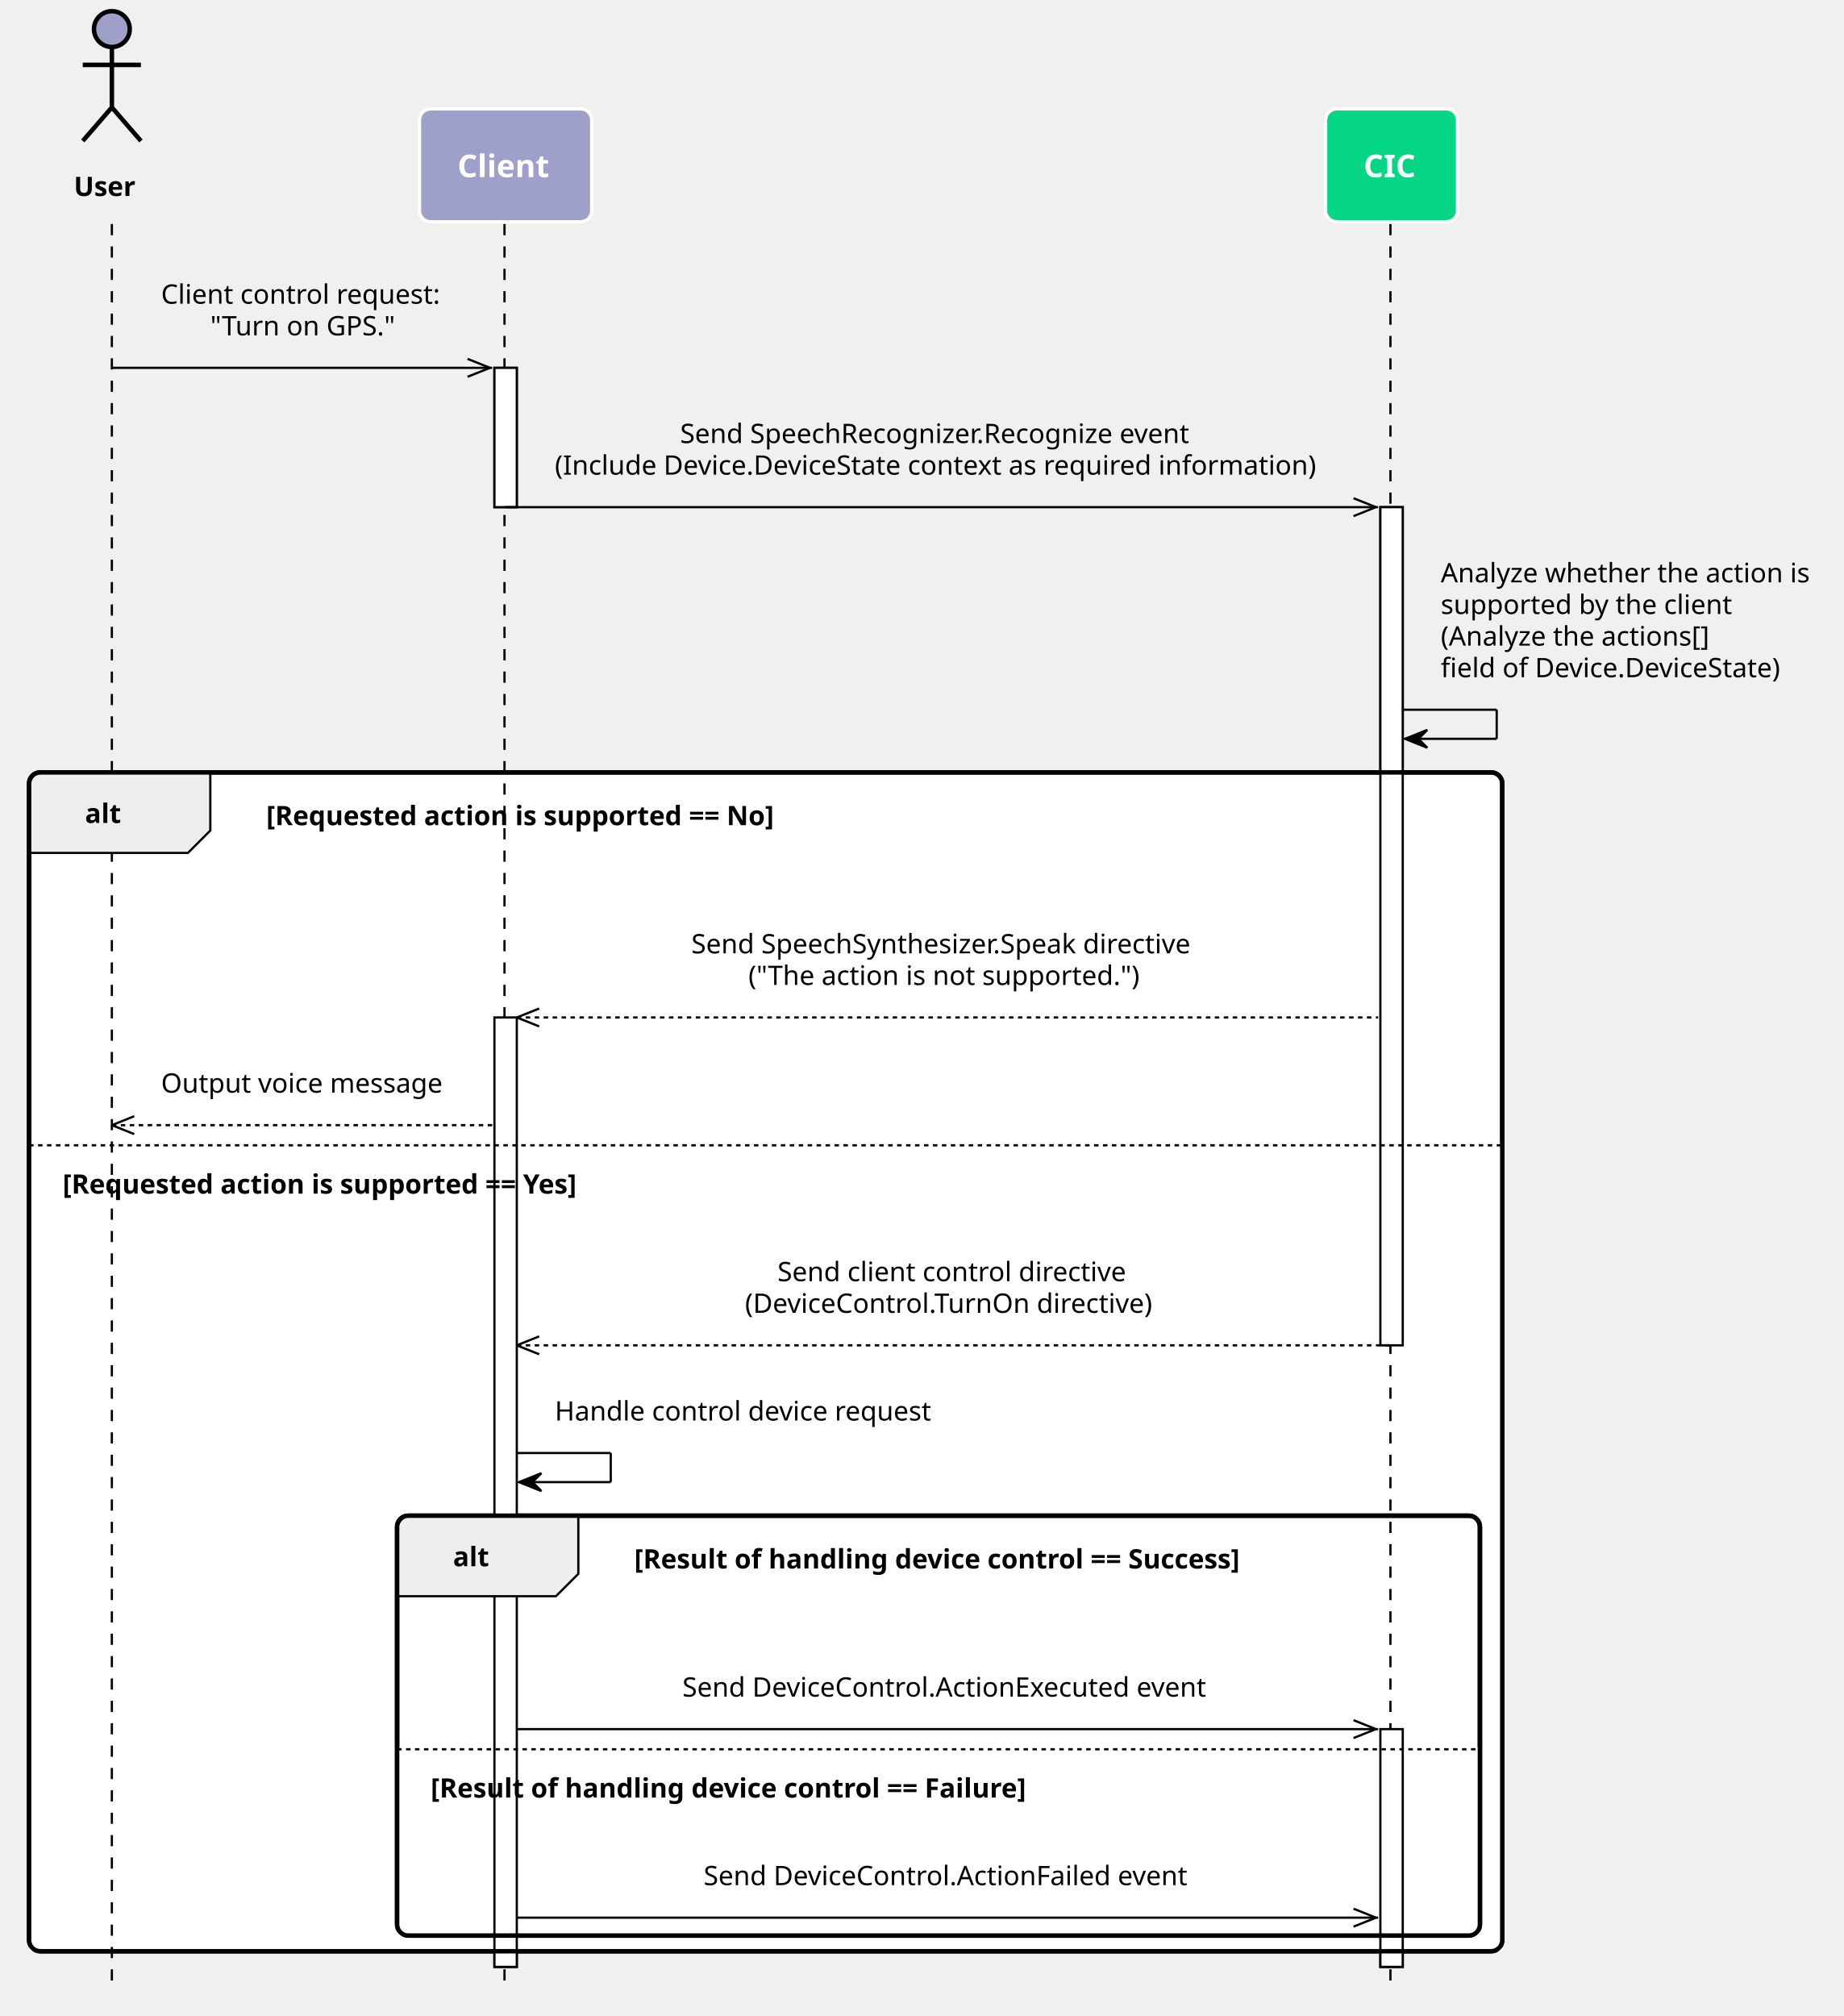
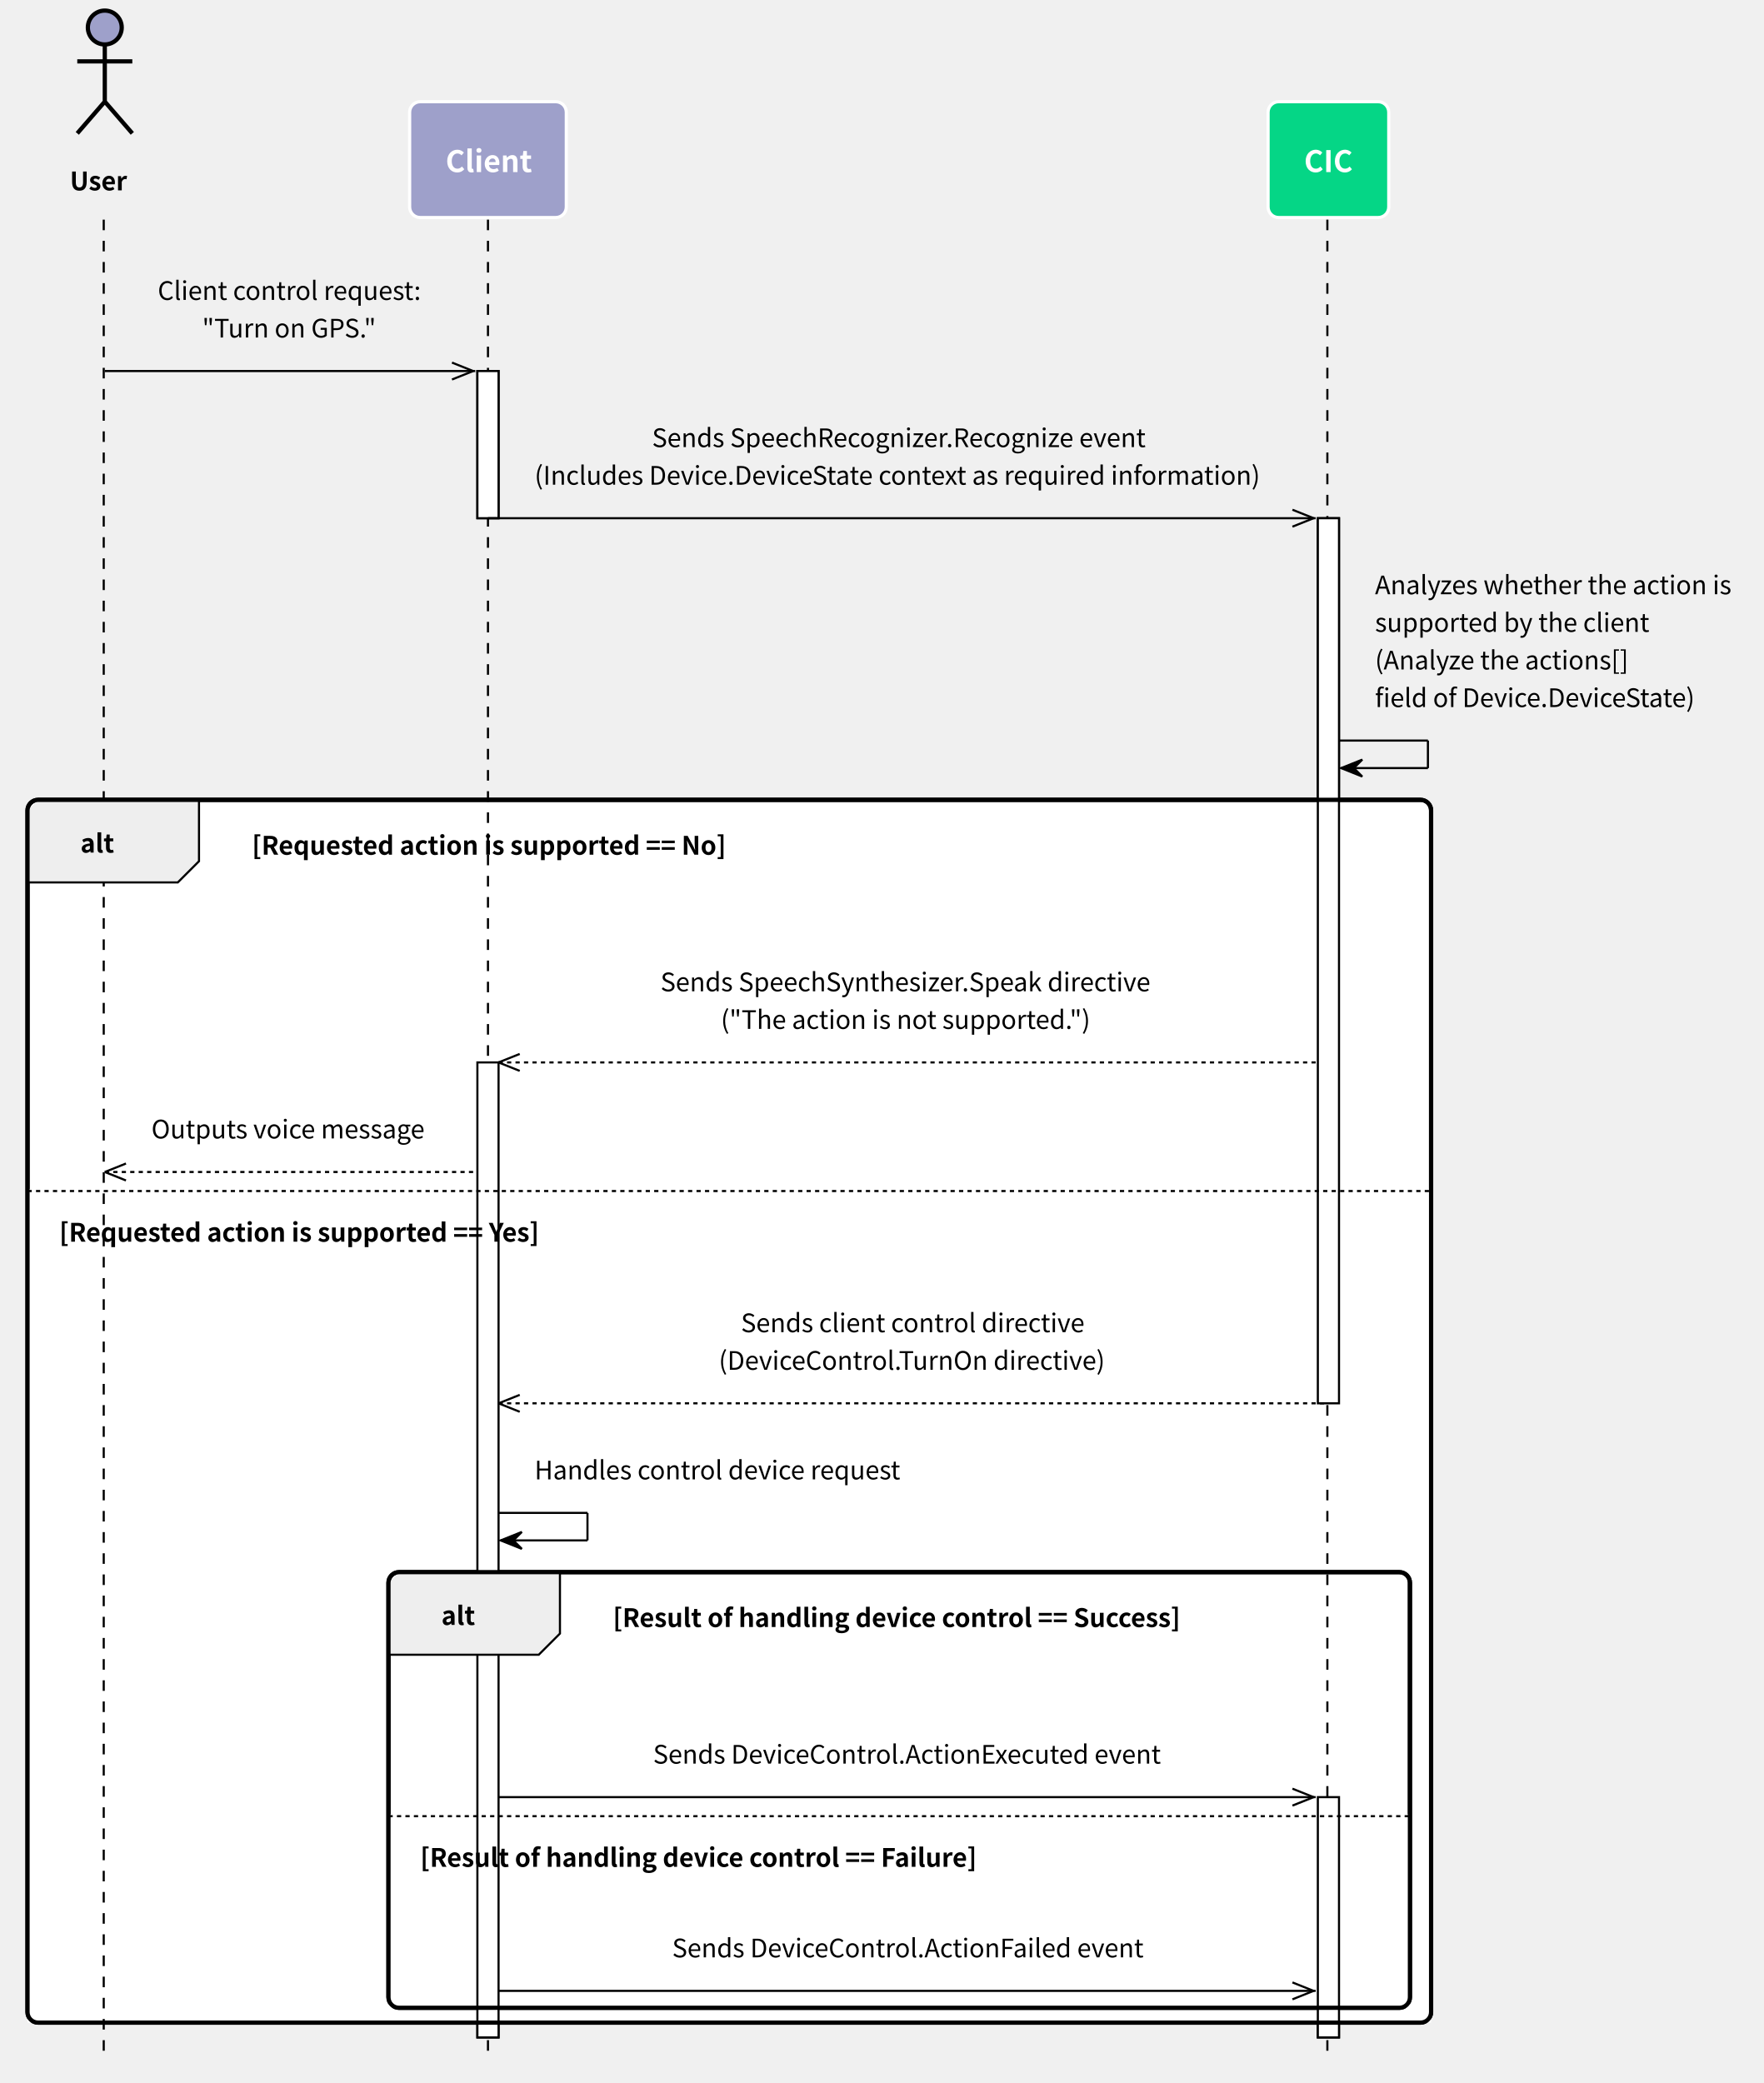
- <svg xmlns="http://www.w3.org/2000/svg" contentScriptType="application/ecmascript" contentStyleType="text/css" height="901px" preserveAspectRatio="none" style="width:824px;height:901px;" version="1.1" viewBox="0 0 824 901" width="824px" zoomAndPan="magnify">
+ <svg xmlns="http://www.w3.org/2000/svg" contentScriptType="application/ecmascript" contentStyleType="text/css" height="984px" preserveAspectRatio="none" style="width:833px;height:984px;" version="1.1" viewBox="0 0 833 984" width="833px" zoomAndPan="magnify">
  <defs />
  <g>
-     <rect fill="#FFFFFF" height="62.266" style="stroke: #000000; stroke-width: 1.0;" width="10" x="221" y="164.398" />
-     <rect fill="#FFFFFF" height="424.328" style="stroke: #000000; stroke-width: 1.0;" width="10" x="221" y="454.727" />
-     <rect fill="#FFFFFF" height="374.594" style="stroke: #000000; stroke-width: 1.0;" width="10" x="617" y="226.664" />
-     <rect fill="#FFFFFF" height="106.266" style="stroke: #000000; stroke-width: 1.0;" width="10" x="617" y="772.789" />
-     <rect fill="#FFFFFF" height="526.859" rx="5" ry="5" style="stroke: #000000; stroke-width: 2.0;" width="658.5" x="13" y="345.195" />
-     <rect fill="#FFFFFF" height="361.195" style="stroke: none; stroke-width: 1.0;" width="658.5" x="13" y="510.859" />
-     <rect fill="#FFFFFF" height="187.664" rx="5" ry="5" style="stroke: #000000; stroke-width: 2.0;" width="484" x="177.5" y="677.391" />
-     <rect fill="#FFFFFF" height="84.266" style="stroke: none; stroke-width: 1.0;" width="484" x="177.5" y="780.789" />
-     <line style="stroke: #000000; stroke-width: 1.0; stroke-dasharray: 5.0,5.0;" x1="50" x2="50" y1="100.133" y2="889.055" />
-     <line style="stroke: #000000; stroke-width: 1.0; stroke-dasharray: 5.0,5.0;" x1="225.5" x2="225.5" y1="100.133" y2="889.055" />
-     <line style="stroke: #000000; stroke-width: 1.0; stroke-dasharray: 5.0,5.0;" x1="621.5" x2="621.5" y1="100.133" y2="889.055" />
-     <text fill="#000000" font-family="sans-serif" font-size="12" font-weight="bold" lengthAdjust="spacingAndGlyphs" textLength="28" x="33" y="87.602">User</text>
-     <ellipse cx="50" cy="13" fill="#9EA0CA" rx="8" ry="8" style="stroke: #000000; stroke-width: 2.0;" />
-     <path d="M50,21 L50,48 M37,29 L63,29 M50,48 L37,63 M50,48 L63,63 " fill="none" style="stroke: #000000; stroke-width: 2.0;" />
-     <rect fill="#9EA0CA" height="50.488" rx="5" ry="5" style="stroke: #FFFFFF; stroke-width: 1.5;" width="77" x="187.5" y="48.645" />
-     <text fill="#FFFFFF" font-family="sans-serif" font-size="14" font-weight="bold" lengthAdjust="spacingAndGlyphs" textLength="43" x="204.5" y="79.18">Client</text>
-     <rect fill="#05D686" height="50.488" rx="5" ry="5" style="stroke: #FFFFFF; stroke-width: 1.5;" width="59" x="592.5" y="48.645" />
-     <text fill="#FFFFFF" font-family="sans-serif" font-size="14" font-weight="bold" lengthAdjust="spacingAndGlyphs" textLength="25" x="609.5" y="79.18">CIC</text>
-     <rect fill="#FFFFFF" height="62.266" style="stroke: #000000; stroke-width: 1.0;" width="10" x="221" y="164.398" />
-     <rect fill="#FFFFFF" height="424.328" style="stroke: #000000; stroke-width: 1.0;" width="10" x="221" y="454.727" />
-     <rect fill="#FFFFFF" height="374.594" style="stroke: #000000; stroke-width: 1.0;" width="10" x="617" y="226.664" />
-     <rect fill="#FFFFFF" height="106.266" style="stroke: #000000; stroke-width: 1.0;" width="10" x="617" y="772.789" />
-     <line style="stroke: #000000; stroke-width: 1.0;" x1="219" x2="209" y1="164.398" y2="160.398" />
-     <line style="stroke: #000000; stroke-width: 1.0;" x1="219" x2="209" y1="164.398" y2="168.398" />
-     <line style="stroke: #000000; stroke-width: 1.0;" x1="50" x2="220" y1="164.398" y2="164.398" />
-     <text fill="#000000" font-family="sans-serif" font-size="12" lengthAdjust="spacingAndGlyphs" textLength="127" x="72" y="135.734">Client control request:</text>
-     <text fill="#000000" font-family="sans-serif" font-size="12" lengthAdjust="spacingAndGlyphs" textLength="83" x="94" y="149.867">"Turn on GPS."</text>
-     <line style="stroke: #000000; stroke-width: 1.0;" x1="615" x2="605" y1="226.664" y2="222.664" />
-     <line style="stroke: #000000; stroke-width: 1.0;" x1="615" x2="605" y1="226.664" y2="230.664" />
-     <line style="stroke: #000000; stroke-width: 1.0;" x1="226" x2="616" y1="226.664" y2="226.664" />
-     <text fill="#000000" font-family="sans-serif" font-size="12" lengthAdjust="spacingAndGlyphs" textLength="235" x="304" y="198">Send SpeechRecognizer.Recognize event</text>
-     <text fill="#000000" font-family="sans-serif" font-size="12" lengthAdjust="spacingAndGlyphs" textLength="347" x="248" y="212.133">(Include Device.DeviceState context as required information)</text>
-     <line style="stroke: #000000; stroke-width: 1.0;" x1="627" x2="669" y1="317.195" y2="317.195" />
-     <line style="stroke: #000000; stroke-width: 1.0;" x1="669" x2="669" y1="317.195" y2="330.195" />
-     <line style="stroke: #000000; stroke-width: 1.0;" x1="628" x2="669" y1="330.195" y2="330.195" />
-     <polygon fill="#000000" points="638,326.195,628,330.195,638,334.195,634,330.195" style="stroke: #000000; stroke-width: 1.0;" />
-     <text fill="#000000" font-family="sans-serif" font-size="12" lengthAdjust="spacingAndGlyphs" textLength="168" x="644" y="260.266">Analyze whether the action is</text>
-     <text fill="#000000" font-family="sans-serif" font-size="12" lengthAdjust="spacingAndGlyphs" textLength="134" x="644" y="274.398">supported by the client</text>
-     <text fill="#000000" font-family="sans-serif" font-size="12" lengthAdjust="spacingAndGlyphs" textLength="123" x="644" y="288.531">(Analyze the actions[]</text>
-     <text fill="#000000" font-family="sans-serif" font-size="12" lengthAdjust="spacingAndGlyphs" textLength="156" x="644" y="302.664">field of Device.DeviceState)</text>
-     <path d="M18,345.195 L94,345.195 L94,371.195 L84,381.195 L13,381.195 L13,350.195 " fill="#EEEEEE" style="stroke: #000000; stroke-width: 1.0;" />
-     <rect fill="none" height="526.859" rx="5" ry="5" style="stroke: #000000; stroke-width: 2.0;" width="658.5" x="13" y="345.195" />
-     <text fill="#000000" font-family="sans-serif" font-size="12" font-weight="bold" lengthAdjust="spacingAndGlyphs" textLength="16" x="38" y="367.797">alt</text>
-     <text fill="#000000" font-family="sans-serif" font-size="12" font-weight="bold" lengthAdjust="spacingAndGlyphs" textLength="243" x="119" y="368.797">[Requested action is supported == No]</text>
-     <line style="stroke: #000000; stroke-width: 1.0;" x1="231" x2="241" y1="454.727" y2="450.727" />
-     <line style="stroke: #000000; stroke-width: 1.0;" x1="231" x2="241" y1="454.727" y2="458.727" />
-     <line style="stroke: #000000; stroke-width: 1.0; stroke-dasharray: 2.0,2.0;" x1="231" x2="616" y1="454.727" y2="454.727" />
-     <text fill="#000000" font-family="sans-serif" font-size="12" lengthAdjust="spacingAndGlyphs" textLength="230" x="309" y="426.062">Send SpeechSynthesizer.Speak directive</text>
-     <text fill="#000000" font-family="sans-serif" font-size="12" lengthAdjust="spacingAndGlyphs" textLength="179" x="334.5" y="440.195">("The action is not supported.")</text>
-     <line style="stroke: #000000; stroke-width: 1.0;" x1="50" x2="60" y1="502.859" y2="498.859" />
-     <line style="stroke: #000000; stroke-width: 1.0;" x1="50" x2="60" y1="502.859" y2="506.859" />
-     <line style="stroke: #000000; stroke-width: 1.0; stroke-dasharray: 2.0,2.0;" x1="50" x2="220" y1="502.859" y2="502.859" />
-     <text fill="#000000" font-family="sans-serif" font-size="12" lengthAdjust="spacingAndGlyphs" textLength="127" x="72" y="488.328">Output voice message</text>
-     <line style="stroke: #000000; stroke-width: 1.0; stroke-dasharray: 2.0,2.0;" x1="13" x2="671.5" y1="511.859" y2="511.859" />
-     <text fill="#000000" font-family="sans-serif" font-size="12" font-weight="bold" lengthAdjust="spacingAndGlyphs" textLength="248" x="28" y="533.461">[Requested action is supported == Yes]</text>
-     <line style="stroke: #000000; stroke-width: 1.0;" x1="231" x2="241" y1="601.258" y2="597.258" />
-     <line style="stroke: #000000; stroke-width: 1.0;" x1="231" x2="241" y1="601.258" y2="605.258" />
-     <line style="stroke: #000000; stroke-width: 1.0; stroke-dasharray: 2.0,2.0;" x1="231" x2="621" y1="601.258" y2="601.258" />
-     <text fill="#000000" font-family="sans-serif" font-size="12" lengthAdjust="spacingAndGlyphs" textLength="158" x="347.5" y="572.594">Send client control directive</text>
-     <text fill="#000000" font-family="sans-serif" font-size="12" lengthAdjust="spacingAndGlyphs" textLength="187" x="333" y="586.727">(DeviceControl.TurnOn directive)</text>
-     <line style="stroke: #000000; stroke-width: 1.0;" x1="231" x2="273" y1="649.391" y2="649.391" />
-     <line style="stroke: #000000; stroke-width: 1.0;" x1="273" x2="273" y1="649.391" y2="662.391" />
-     <line style="stroke: #000000; stroke-width: 1.0;" x1="232" x2="273" y1="662.391" y2="662.391" />
-     <polygon fill="#000000" points="242,658.391,232,662.391,242,666.391,238,662.391" style="stroke: #000000; stroke-width: 1.0;" />
-     <text fill="#000000" font-family="sans-serif" font-size="12" lengthAdjust="spacingAndGlyphs" textLength="173" x="248" y="634.859">Handle control device request</text>
-     <path d="M182.5,677.391 L258.5,677.391 L258.5,703.391 L248.5,713.391 L177.5,713.391 L177.5,682.391 " fill="#EEEEEE" style="stroke: #000000; stroke-width: 1.0;" />
-     <rect fill="none" height="187.664" rx="5" ry="5" style="stroke: #000000; stroke-width: 2.0;" width="484" x="177.5" y="677.391" />
-     <text fill="#000000" font-family="sans-serif" font-size="12" font-weight="bold" lengthAdjust="spacingAndGlyphs" textLength="16" x="202.5" y="699.992">alt</text>
-     <text fill="#000000" font-family="sans-serif" font-size="12" font-weight="bold" lengthAdjust="spacingAndGlyphs" textLength="290" x="283.5" y="700.992">[Result of handling device control == Success]</text>
-     <line style="stroke: #000000; stroke-width: 1.0;" x1="615" x2="605" y1="772.789" y2="768.789" />
-     <line style="stroke: #000000; stroke-width: 1.0;" x1="615" x2="605" y1="772.789" y2="776.789" />
-     <line style="stroke: #000000; stroke-width: 1.0;" x1="231" x2="616" y1="772.789" y2="772.789" />
-     <text fill="#000000" font-family="sans-serif" font-size="12" lengthAdjust="spacingAndGlyphs" textLength="238" x="305" y="758.258">Send DeviceControl.ActionExecuted event</text>
-     <line style="stroke: #000000; stroke-width: 1.0; stroke-dasharray: 2.0,2.0;" x1="177.5" x2="661.5" y1="781.789" y2="781.789" />
-     <text fill="#000000" font-family="sans-serif" font-size="12" font-weight="bold" lengthAdjust="spacingAndGlyphs" textLength="284" x="192.5" y="803.391">[Result of handling device control == Failure]</text>
-     <line style="stroke: #000000; stroke-width: 1.0;" x1="615" x2="605" y1="857.055" y2="853.055" />
-     <line style="stroke: #000000; stroke-width: 1.0;" x1="615" x2="605" y1="857.055" y2="861.055" />
-     <line style="stroke: #000000; stroke-width: 1.0;" x1="231" x2="616" y1="857.055" y2="857.055" />
-     <text fill="#000000" font-family="sans-serif" font-size="12" lengthAdjust="spacingAndGlyphs" textLength="219" x="314.5" y="842.523">Send DeviceControl.ActionFailed event</text>
+     <rect fill="#FFFFFF" height="69.52" style="stroke: #000000; stroke-width: 1.0;" width="10" x="225.5" y="175.28" />
+     <rect fill="#FFFFFF" height="460.6" style="stroke: #000000; stroke-width: 1.0;" width="10" x="225.5" y="501.88" />
+     <rect fill="#FFFFFF" height="418.12" style="stroke: #000000; stroke-width: 1.0;" width="10" x="622.5" y="244.8" />
+     <rect fill="#FFFFFF" height="113.52" style="stroke: #000000; stroke-width: 1.0;" width="10" x="622.5" y="848.96" />
+     <rect fill="#FFFFFF" height="577.64" rx="5" ry="5" style="stroke: #000000; stroke-width: 2.0;" width="663" x="13" y="377.84" />
+     <rect fill="#FFFFFF" height="393.84" style="stroke: none; stroke-width: 1.0;" width="663" x="13" y="561.64" />
+     <rect fill="#FFFFFF" height="205.8" rx="5" ry="5" style="stroke: #000000; stroke-width: 2.0;" width="482.5" x="183.5" y="742.68" />
+     <rect fill="#FFFFFF" height="91.52" style="stroke: none; stroke-width: 1.0;" width="482.5" x="183.5" y="856.96" />
+     <line style="stroke: #000000; stroke-width: 1.0; stroke-dasharray: 5.0,5.0;" x1="49" x2="49" y1="103.76" y2="972.48" />
+     <line style="stroke: #000000; stroke-width: 1.0; stroke-dasharray: 5.0,5.0;" x1="230.5" x2="230.5" y1="103.76" y2="972.48" />
+     <line style="stroke: #000000; stroke-width: 1.0; stroke-dasharray: 5.0,5.0;" x1="627" x2="627" y1="103.76" y2="972.48" />
+     <text fill="#000000" font-family="Noto Sans CJK KR" font-size="12" font-weight="bold" lengthAdjust="spacingAndGlyphs" textLength="27" x="33" y="89.92">User</text>
+     <ellipse cx="49.5" cy="13" fill="#9EA0CA" rx="8" ry="8" style="stroke: #000000; stroke-width: 2.0;" />
+     <path d="M49.5,21 L49.5,48 M36.5,29 L62.5,29 M49.5,48 L36.5,63 M49.5,48 L62.5,63 " fill="none" style="stroke: #000000; stroke-width: 2.0;" />
+     <rect fill="#9EA0CA" height="54.72" rx="5" ry="5" style="stroke: #FFFFFF; stroke-width: 1.5;" width="74" x="193.5" y="48.04" />
+     <text fill="#FFFFFF" font-family="Noto Sans CJK KR" font-size="14" font-weight="bold" lengthAdjust="spacingAndGlyphs" textLength="40" x="210.5" y="81.28">Client</text>
+     <rect fill="#05D686" height="54.72" rx="5" ry="5" style="stroke: #FFFFFF; stroke-width: 1.5;" width="57" x="599" y="48.04" />
+     <text fill="#FFFFFF" font-family="Noto Sans CJK KR" font-size="14" font-weight="bold" lengthAdjust="spacingAndGlyphs" textLength="23" x="616" y="81.28">CIC</text>
+     <rect fill="#FFFFFF" height="69.52" style="stroke: #000000; stroke-width: 1.0;" width="10" x="225.5" y="175.28" />
+     <rect fill="#FFFFFF" height="460.6" style="stroke: #000000; stroke-width: 1.0;" width="10" x="225.5" y="501.88" />
+     <rect fill="#FFFFFF" height="418.12" style="stroke: #000000; stroke-width: 1.0;" width="10" x="622.5" y="244.8" />
+     <rect fill="#FFFFFF" height="113.52" style="stroke: #000000; stroke-width: 1.0;" width="10" x="622.5" y="848.96" />
+     <line style="stroke: #000000; stroke-width: 1.0;" x1="223.5" x2="213.5" y1="175.28" y2="171.28" />
+     <line style="stroke: #000000; stroke-width: 1.0;" x1="223.5" x2="213.5" y1="175.28" y2="179.28" />
+     <line style="stroke: #000000; stroke-width: 1.0;" x1="49.5" x2="224.5" y1="175.28" y2="175.28" />
+     <text fill="#000000" font-family="Noto Sans CJK KR" font-size="12" lengthAdjust="spacingAndGlyphs" textLength="126" x="74.5" y="141.68">Client control request:</text>
+     <text fill="#000000" font-family="Noto Sans CJK KR" font-size="12" lengthAdjust="spacingAndGlyphs" textLength="84" x="95.5" y="159.44">"Turn on GPS."</text>
+     <line style="stroke: #000000; stroke-width: 1.0;" x1="620.5" x2="610.5" y1="244.8" y2="240.8" />
+     <line style="stroke: #000000; stroke-width: 1.0;" x1="620.5" x2="610.5" y1="244.8" y2="248.8" />
+     <line style="stroke: #000000; stroke-width: 1.0;" x1="230.5" x2="621.5" y1="244.8" y2="244.8" />
+     <text fill="#000000" font-family="Noto Sans CJK KR" font-size="12" lengthAdjust="spacingAndGlyphs" textLength="237" x="308" y="211.2">Sends SpeechRecognizer.Recognize event</text>
+     <text fill="#000000" font-family="Noto Sans CJK KR" font-size="12" lengthAdjust="spacingAndGlyphs" textLength="348" x="252.5" y="228.96">(Includes Device.DeviceState context as required information)</text>
+     <line style="stroke: #000000; stroke-width: 1.0;" x1="632.5" x2="674.5" y1="349.84" y2="349.84" />
+     <line style="stroke: #000000; stroke-width: 1.0;" x1="674.5" x2="674.5" y1="349.84" y2="362.84" />
+     <line style="stroke: #000000; stroke-width: 1.0;" x1="633.5" x2="674.5" y1="362.84" y2="362.84" />
+     <polygon fill="#000000" points="643.5,358.84,633.5,362.84,643.5,366.84,639.5,362.84" style="stroke: #000000; stroke-width: 1.0;" />
+     <text fill="#000000" font-family="Noto Sans CJK KR" font-size="12" lengthAdjust="spacingAndGlyphs" textLength="172" x="649.5" y="280.72">Analyzes whether the action is</text>
+     <text fill="#000000" font-family="Noto Sans CJK KR" font-size="12" lengthAdjust="spacingAndGlyphs" textLength="130" x="649.5" y="298.48">supported by the client</text>
+     <text fill="#000000" font-family="Noto Sans CJK KR" font-size="12" lengthAdjust="spacingAndGlyphs" textLength="121" x="649.5" y="316.24">(Analyze the actions[]</text>
+     <text fill="#000000" font-family="Noto Sans CJK KR" font-size="12" lengthAdjust="spacingAndGlyphs" textLength="153" x="649.5" y="334">field of Device.DeviceState)</text>
+     <path d="M18,377.84 L94,377.84 L94,406.84 L84,416.84 L13,416.84 L13,382.84 " fill="#EEEEEE" style="stroke: #000000; stroke-width: 1.0;" />
+     <rect fill="none" height="577.64" rx="5" ry="5" style="stroke: #000000; stroke-width: 2.0;" width="663" x="13" y="377.84" />
+     <text fill="#000000" font-family="Noto Sans CJK KR" font-size="12" font-weight="bold" lengthAdjust="spacingAndGlyphs" textLength="16" x="38" y="402.76">alt</text>
+     <text fill="#000000" font-family="Noto Sans CJK KR" font-size="12" font-weight="bold" lengthAdjust="spacingAndGlyphs" textLength="231" x="119" y="403.76">[Requested action is supported == No]</text>
+     <line style="stroke: #000000; stroke-width: 1.0;" x1="235.5" x2="245.5" y1="501.88" y2="497.88" />
+     <line style="stroke: #000000; stroke-width: 1.0;" x1="235.5" x2="245.5" y1="501.88" y2="505.88" />
+     <line style="stroke: #000000; stroke-width: 1.0; stroke-dasharray: 2.0,2.0;" x1="235.5" x2="621.5" y1="501.88" y2="501.88" />
+     <text fill="#000000" font-family="Noto Sans CJK KR" font-size="12" lengthAdjust="spacingAndGlyphs" textLength="234" x="312" y="468.28">Sends SpeechSynthesizer.Speak directive</text>
+     <text fill="#000000" font-family="Noto Sans CJK KR" font-size="12" lengthAdjust="spacingAndGlyphs" textLength="177" x="340.5" y="486.04">("The action is not supported.")</text>
+     <line style="stroke: #000000; stroke-width: 1.0;" x1="49.5" x2="59.5" y1="553.64" y2="549.64" />
+     <line style="stroke: #000000; stroke-width: 1.0;" x1="49.5" x2="59.5" y1="553.64" y2="557.64" />
+     <line style="stroke: #000000; stroke-width: 1.0; stroke-dasharray: 2.0,2.0;" x1="49.5" x2="224.5" y1="553.64" y2="553.64" />
+     <text fill="#000000" font-family="Noto Sans CJK KR" font-size="12" lengthAdjust="spacingAndGlyphs" textLength="132" x="71.5" y="537.8">Outputs voice message</text>
+     <line style="stroke: #000000; stroke-width: 1.0; stroke-dasharray: 2.0,2.0;" x1="13" x2="676" y1="562.64" y2="562.64" />
+     <text fill="#000000" font-family="Noto Sans CJK KR" font-size="12" font-weight="bold" lengthAdjust="spacingAndGlyphs" textLength="234" x="28" y="586.56">[Requested action is supported == Yes]</text>
+     <line style="stroke: #000000; stroke-width: 1.0;" x1="235.5" x2="245.5" y1="662.92" y2="658.92" />
+     <line style="stroke: #000000; stroke-width: 1.0;" x1="235.5" x2="245.5" y1="662.92" y2="666.92" />
+     <line style="stroke: #000000; stroke-width: 1.0; stroke-dasharray: 2.0,2.0;" x1="235.5" x2="626.5" y1="662.92" y2="662.92" />
+     <text fill="#000000" font-family="Noto Sans CJK KR" font-size="12" lengthAdjust="spacingAndGlyphs" textLength="163" x="350" y="629.32">Sends client control directive</text>
+     <text fill="#000000" font-family="Noto Sans CJK KR" font-size="12" lengthAdjust="spacingAndGlyphs" textLength="184" x="339.5" y="647.08">(DeviceControl.TurnOn directive)</text>
+     <line style="stroke: #000000; stroke-width: 1.0;" x1="235.5" x2="277.5" y1="714.68" y2="714.68" />
+     <line style="stroke: #000000; stroke-width: 1.0;" x1="277.5" x2="277.5" y1="714.68" y2="727.68" />
+     <line style="stroke: #000000; stroke-width: 1.0;" x1="236.5" x2="277.5" y1="727.68" y2="727.68" />
+     <polygon fill="#000000" points="246.5,723.68,236.5,727.68,246.5,731.68,242.5,727.68" style="stroke: #000000; stroke-width: 1.0;" />
+     <text fill="#000000" font-family="Noto Sans CJK KR" font-size="12" lengthAdjust="spacingAndGlyphs" textLength="175" x="252.5" y="698.84">Handles control device request</text>
+     <path d="M188.5,742.68 L264.5,742.68 L264.5,771.68 L254.5,781.68 L183.5,781.68 L183.5,747.68 " fill="#EEEEEE" style="stroke: #000000; stroke-width: 1.0;" />
+     <rect fill="none" height="205.8" rx="5" ry="5" style="stroke: #000000; stroke-width: 2.0;" width="482.5" x="183.5" y="742.68" />
+     <text fill="#000000" font-family="Noto Sans CJK KR" font-size="12" font-weight="bold" lengthAdjust="spacingAndGlyphs" textLength="16" x="208.5" y="767.6">alt</text>
+     <text fill="#000000" font-family="Noto Sans CJK KR" font-size="12" font-weight="bold" lengthAdjust="spacingAndGlyphs" textLength="275" x="289.5" y="768.6">[Result of handling device control == Success]</text>
+     <line style="stroke: #000000; stroke-width: 1.0;" x1="620.5" x2="610.5" y1="848.96" y2="844.96" />
+     <line style="stroke: #000000; stroke-width: 1.0;" x1="620.5" x2="610.5" y1="848.96" y2="852.96" />
+     <line style="stroke: #000000; stroke-width: 1.0;" x1="235.5" x2="621.5" y1="848.96" y2="848.96" />
+     <text fill="#000000" font-family="Noto Sans CJK KR" font-size="12" lengthAdjust="spacingAndGlyphs" textLength="241" x="308.5" y="833.12">Sends DeviceControl.ActionExecuted event</text>
+     <line style="stroke: #000000; stroke-width: 1.0; stroke-dasharray: 2.0,2.0;" x1="183.5" x2="666" y1="857.96" y2="857.96" />
+     <text fill="#000000" font-family="Noto Sans CJK KR" font-size="12" font-weight="bold" lengthAdjust="spacingAndGlyphs" textLength="271" x="198.5" y="881.88">[Result of handling device control == Failure]</text>
+     <line style="stroke: #000000; stroke-width: 1.0;" x1="620.5" x2="610.5" y1="940.48" y2="936.48" />
+     <line style="stroke: #000000; stroke-width: 1.0;" x1="620.5" x2="610.5" y1="940.48" y2="944.48" />
+     <line style="stroke: #000000; stroke-width: 1.0;" x1="235.5" x2="621.5" y1="940.48" y2="940.48" />
+     <text fill="#000000" font-family="Noto Sans CJK KR" font-size="12" lengthAdjust="spacingAndGlyphs" textLength="223" x="317.5" y="924.64">Sends DeviceControl.ActionFailed event</text>
  </g>
</svg>
